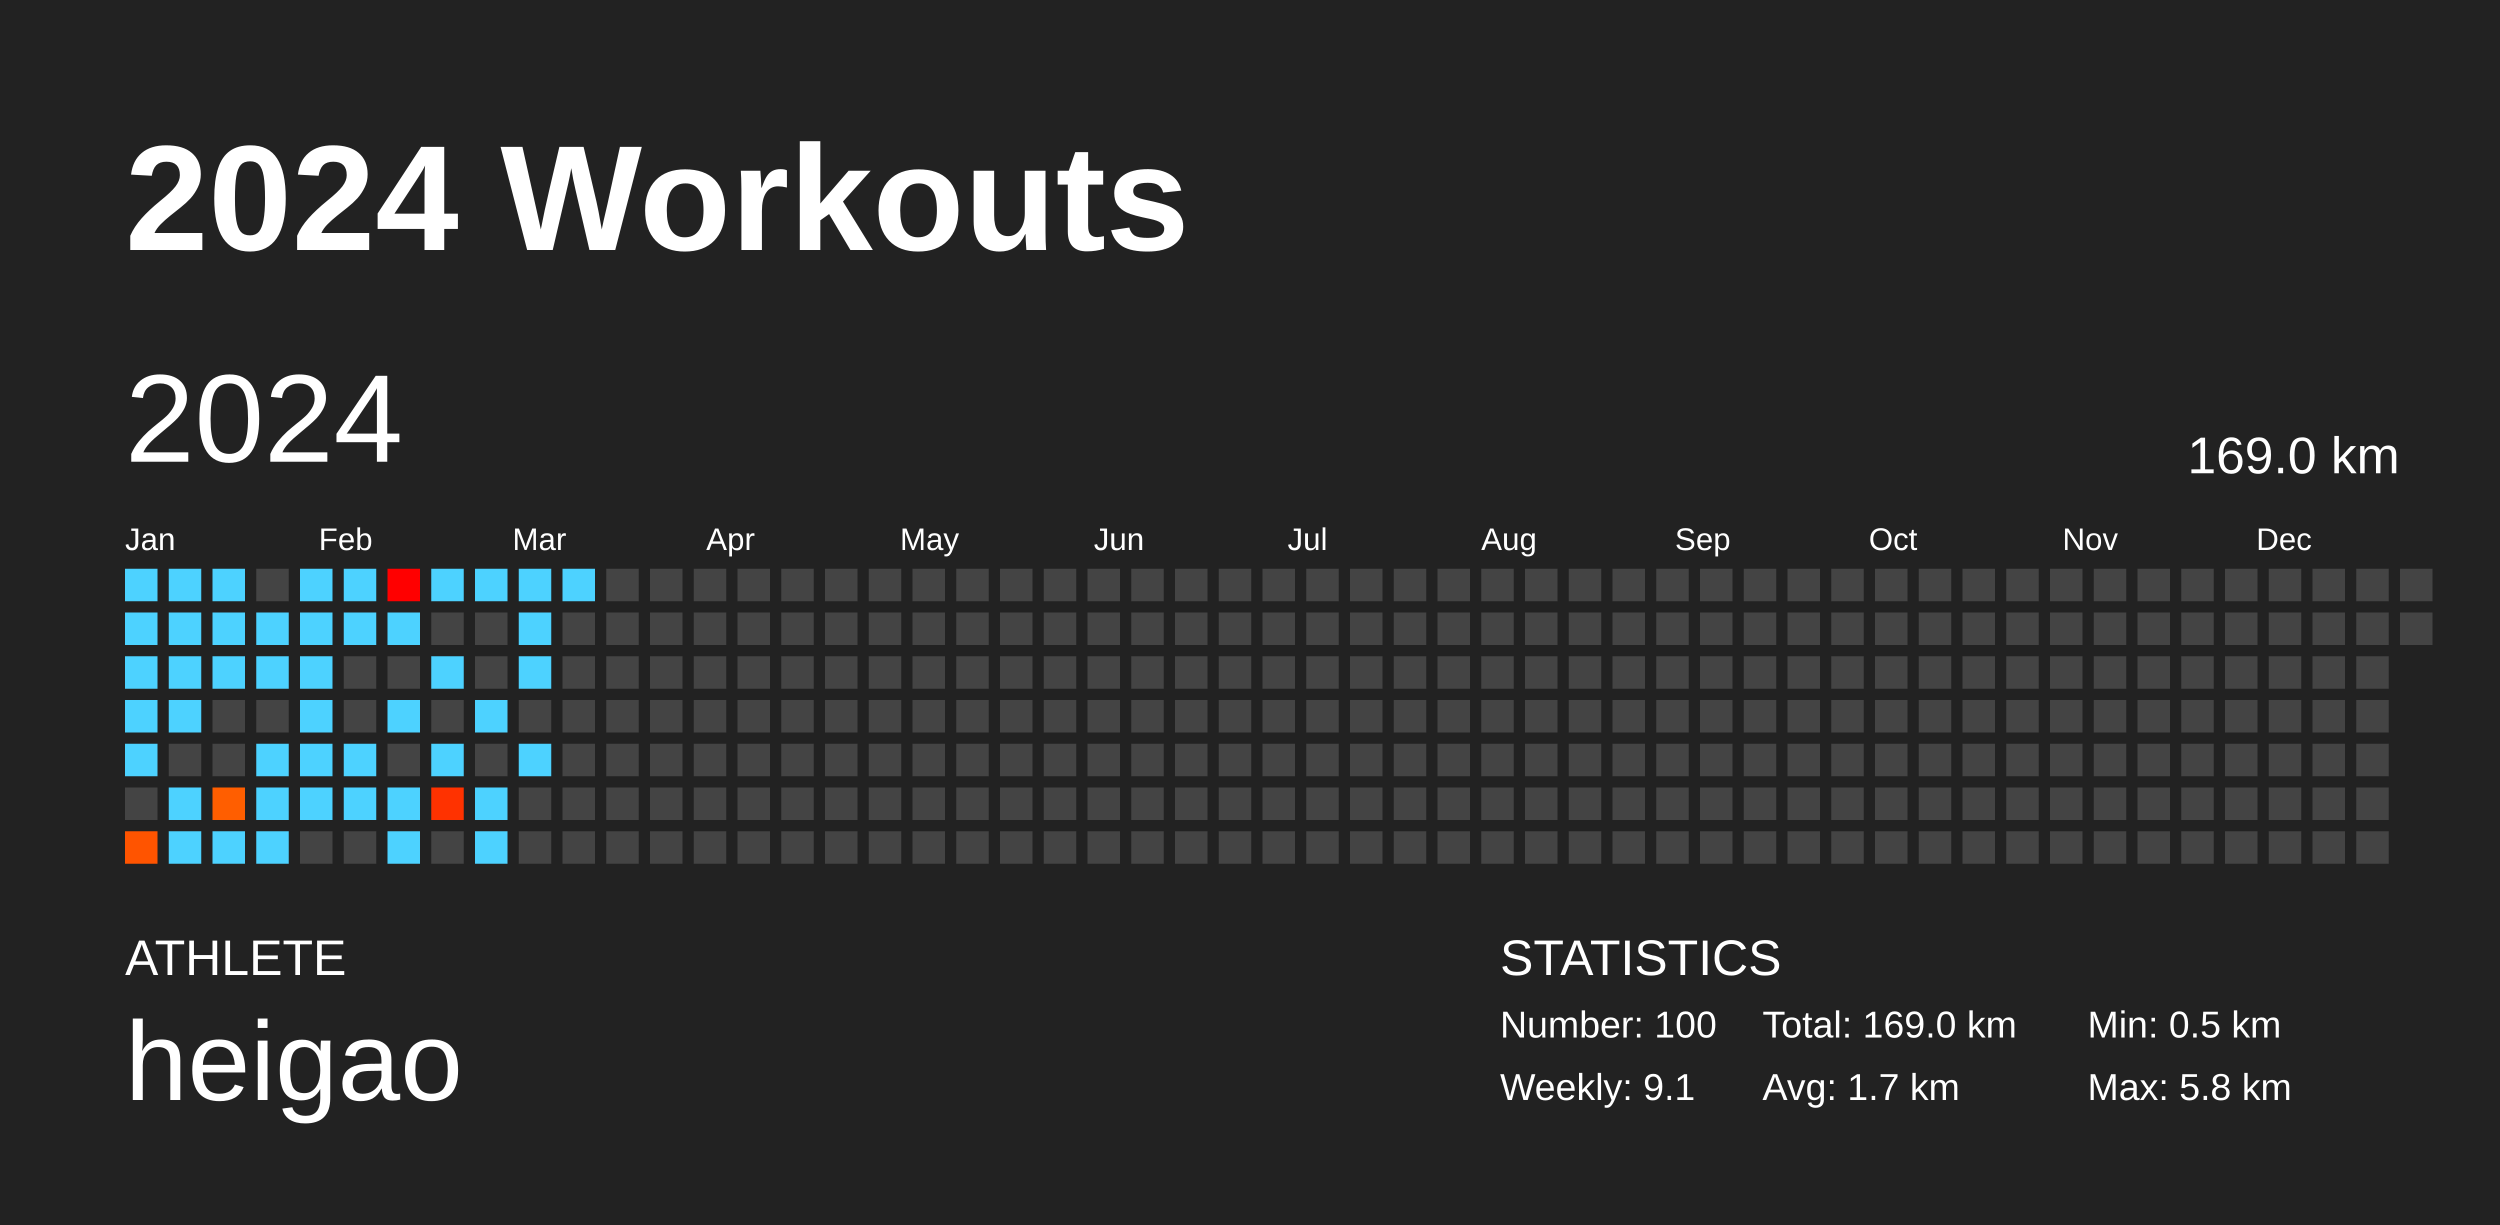
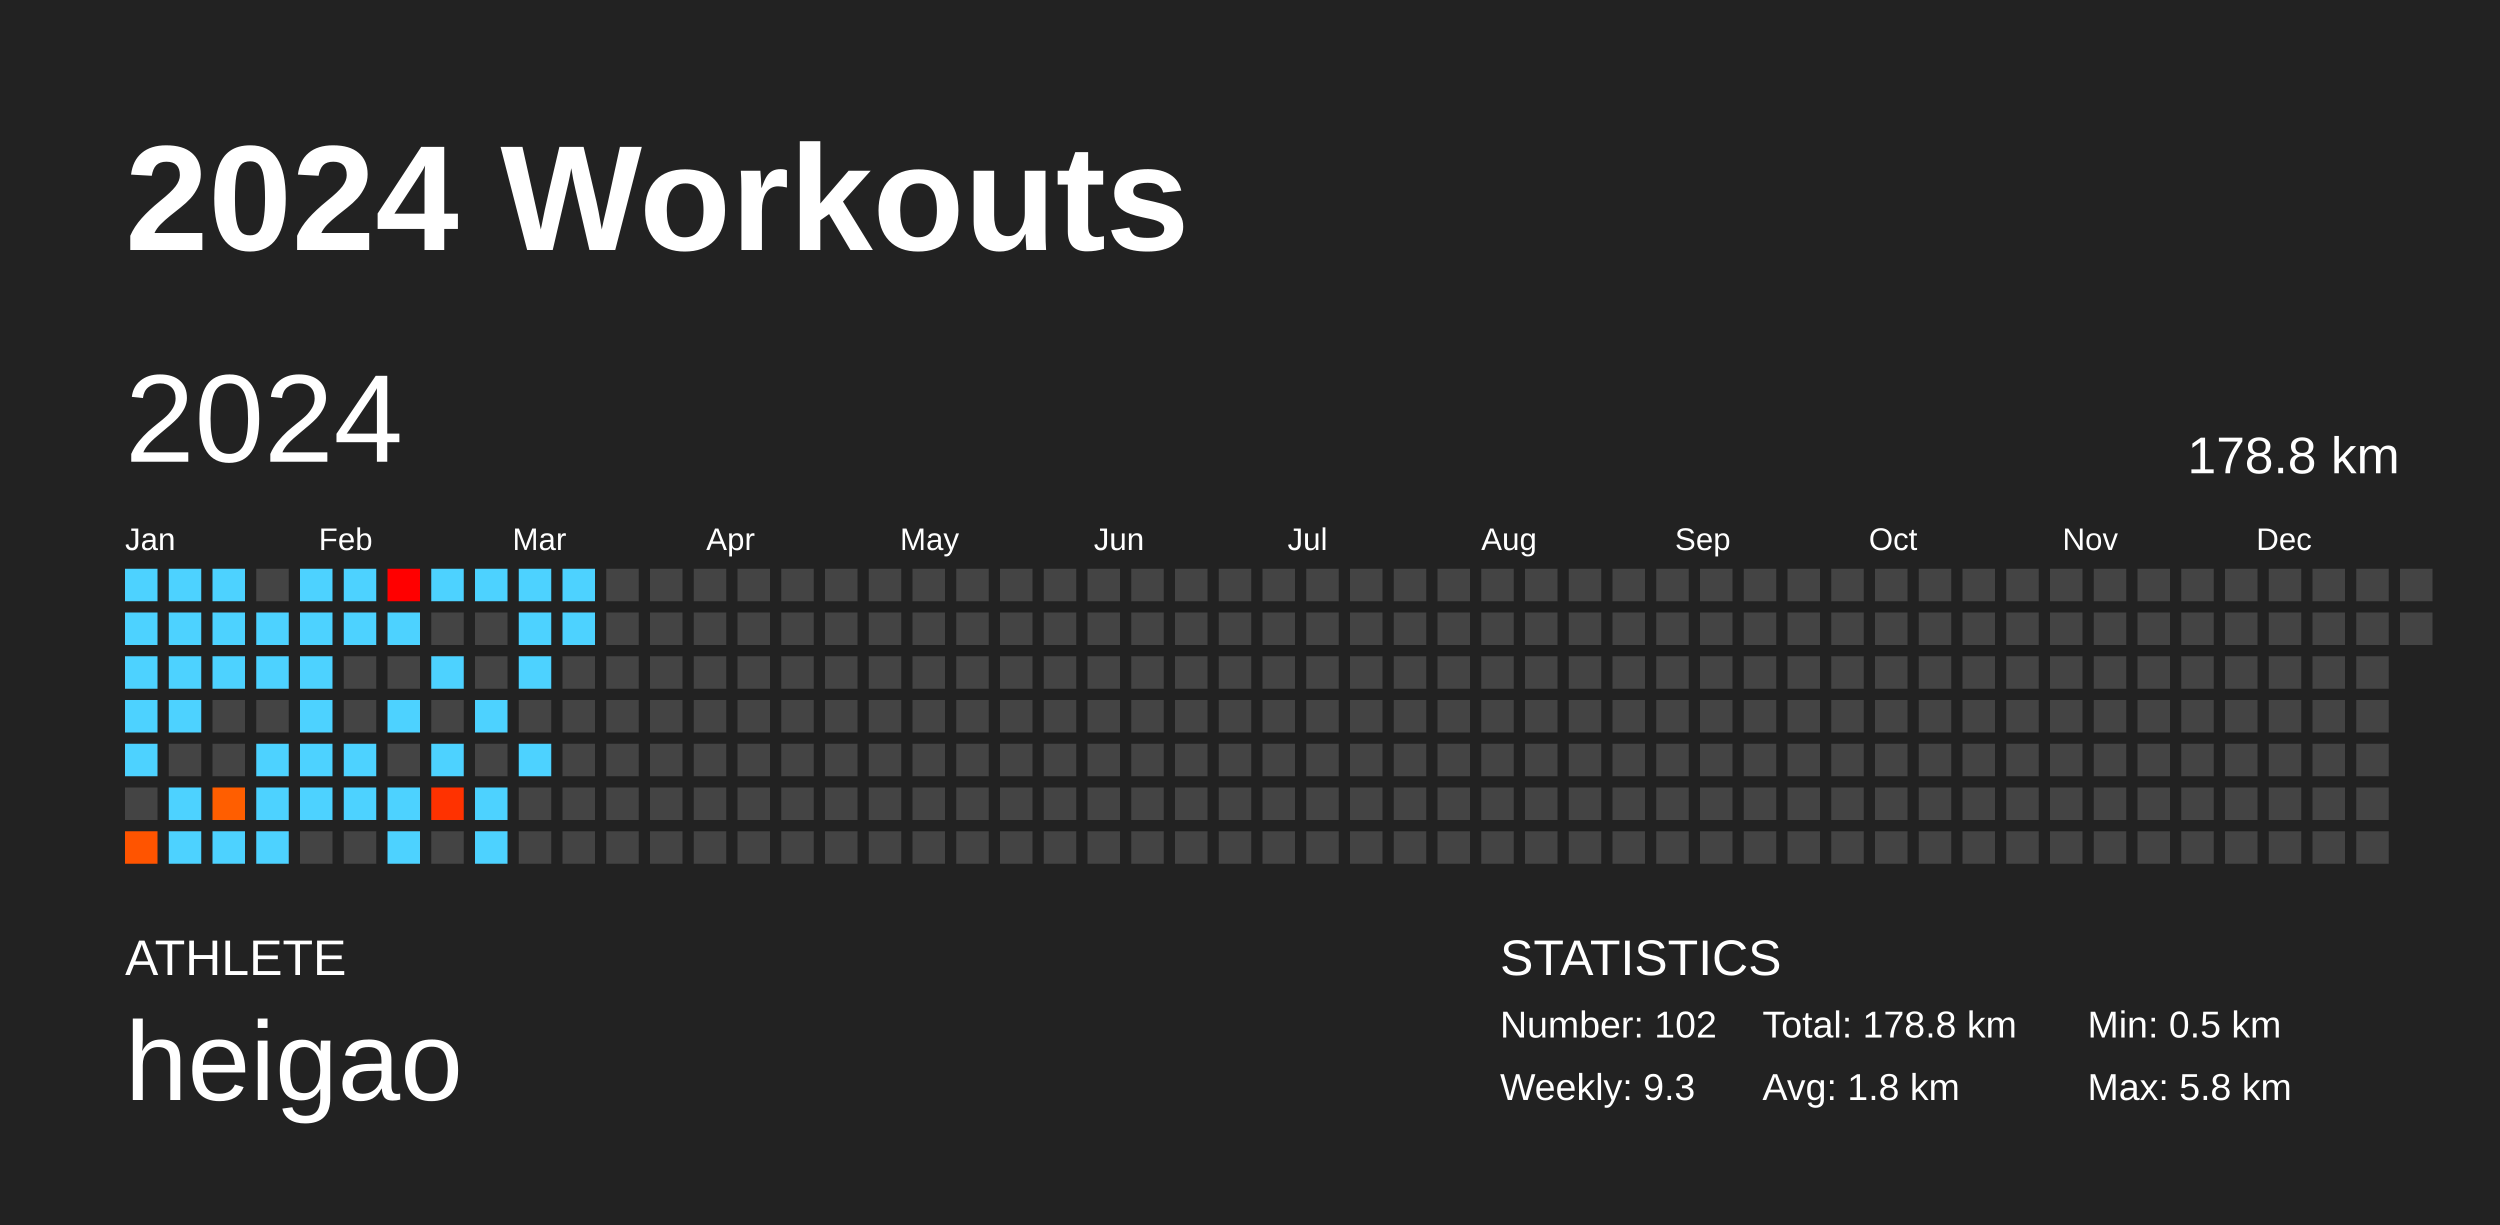
<svg xmlns="http://www.w3.org/2000/svg" baseProfile="full" height="98mm" version="1.1" viewBox="0,0,200,98" width="200mm">
  <defs />
  <rect fill="#222222" height="98" width="200" x="0" y="0" />
  <text fill="#FFFFFF" style="font-size:12px; font-family:Arial; font-weight:bold;" x="10" y="20">2024 Workouts</text>
  <text fill="#FFFFFF" style="font-size:4px; font-family:Arial" x="10" y="78">ATHLETE</text>
  <text fill="#FFFFFF" style="font-size:9px; font-family:Arial" x="10" y="88">heigao</text>
  <text fill="#FFFFFF" style="font-size:4px; font-family:Arial" x="120" y="78">STATISTICS</text>
-   <text fill="#FFFFFF" style="font-size:3px; font-family:Arial" x="120" y="83">Number: 100</text>
-   <text fill="#FFFFFF" style="font-size:3px; font-family:Arial" x="120" y="88">Weekly: 9.1</text>
-   <text fill="#FFFFFF" style="font-size:3px; font-family:Arial" x="141" y="83">Total: 169.0 km</text>
-   <text fill="#FFFFFF" style="font-size:3px; font-family:Arial" x="141" y="88">Avg: 1.7 km</text>
+   <text fill="#FFFFFF" style="font-size:3px; font-family:Arial" x="120" y="83">Number: 102</text>
+   <text fill="#FFFFFF" style="font-size:3px; font-family:Arial" x="120" y="88">Weekly: 9.3</text>
+   <text fill="#FFFFFF" style="font-size:3px; font-family:Arial" x="141" y="83">Total: 178.8 km</text>
+   <text fill="#FFFFFF" style="font-size:3px; font-family:Arial" x="141" y="88">Avg: 1.8 km</text>
  <text fill="#FFFFFF" style="font-size:3px; font-family:Arial" x="167" y="83">Min: 0.5 km</text>
  <text fill="#FFFFFF" style="font-size:3px; font-family:Arial" x="167" y="88">Max: 5.8 km</text>
  <text dominant-baseline="hanging" fill="#FFFFFF" style="font-size:10.0px; font-family:Arial;" x="10" y="30">2024</text>
-   <text dominant-baseline="hanging" fill="#FFFFFF" style="font-size:4.125px; font-family:Arial;" x="175" y="35">169.0 km</text>
+   <text dominant-baseline="hanging" fill="#FFFFFF" style="font-size:4.125px; font-family:Arial;" x="175" y="35">178.8 km</text>
  <text fill="#FFFFFF" style="font-size:2.5px; font-family:Arial" x="10.0" y="44">Jan</text>
  <text fill="#FFFFFF" style="font-size:2.5px; font-family:Arial" x="25.5" y="44">Feb</text>
  <text fill="#FFFFFF" style="font-size:2.5px; font-family:Arial" x="41.0" y="44">Mar</text>
  <text fill="#FFFFFF" style="font-size:2.5px; font-family:Arial" x="56.5" y="44">Apr</text>
  <text fill="#FFFFFF" style="font-size:2.5px; font-family:Arial" x="72.0" y="44">May</text>
  <text fill="#FFFFFF" style="font-size:2.5px; font-family:Arial" x="87.5" y="44">Jun</text>
  <text fill="#FFFFFF" style="font-size:2.5px; font-family:Arial" x="103.0" y="44">Jul</text>
  <text fill="#FFFFFF" style="font-size:2.5px; font-family:Arial" x="118.5" y="44">Aug</text>
  <text fill="#FFFFFF" style="font-size:2.5px; font-family:Arial" x="134.0" y="44">Sep</text>
  <text fill="#FFFFFF" style="font-size:2.5px; font-family:Arial" x="149.5" y="44">Oct</text>
  <text fill="#FFFFFF" style="font-size:2.5px; font-family:Arial" x="165.0" y="44">Nov</text>
  <text fill="#FFFFFF" style="font-size:2.5px; font-family:Arial" x="180.5" y="44">Dec</text>
  <rect fill="#4dd2ff" height="2.6" width="2.6" x="10.0" y="45.5" />
  <rect fill="#4dd2ff" height="2.6" width="2.6" x="10.0" y="49.0" />
  <rect fill="#4dd2ff" height="2.6" width="2.6" x="10.0" y="52.5" />
  <rect fill="#4dd2ff" height="2.6" width="2.6" x="10.0" y="56.0" />
  <rect fill="#4dd2ff" height="2.6" width="2.6" x="10.0" y="59.5" />
  <rect fill="#444444" height="2.6" width="2.6" x="10.0" y="63.0" />
  <rect fill="#ff5400" height="2.6" width="2.6" x="10.0" y="66.5" />
  <rect fill="#4dd2ff" height="2.6" width="2.6" x="13.5" y="45.5" />
  <rect fill="#4dd2ff" height="2.6" width="2.6" x="13.5" y="49.0" />
  <rect fill="#4dd2ff" height="2.6" width="2.6" x="13.5" y="52.5" />
  <rect fill="#4dd2ff" height="2.6" width="2.6" x="13.5" y="56.0" />
  <rect fill="#444444" height="2.6" width="2.6" x="13.5" y="59.5" />
  <rect fill="#4dd2ff" height="2.6" width="2.6" x="13.5" y="63.0" />
  <rect fill="#4dd2ff" height="2.6" width="2.6" x="13.5" y="66.5" />
  <rect fill="#4dd2ff" height="2.6" width="2.6" x="17.0" y="45.5" />
  <rect fill="#4dd2ff" height="2.6" width="2.6" x="17.0" y="49.0" />
  <rect fill="#4dd2ff" height="2.6" width="2.6" x="17.0" y="52.5" />
  <rect fill="#444444" height="2.6" width="2.6" x="17.0" y="56.0" />
  <rect fill="#444444" height="2.6" width="2.6" x="17.0" y="59.5" />
  <rect fill="#ff5e00" height="2.6" width="2.6" x="17.0" y="63.0" />
  <rect fill="#4dd2ff" height="2.6" width="2.6" x="17.0" y="66.5" />
  <rect fill="#444444" height="2.6" width="2.6" x="20.5" y="45.5" />
  <rect fill="#4dd2ff" height="2.6" width="2.6" x="20.5" y="49.0" />
  <rect fill="#4dd2ff" height="2.6" width="2.6" x="20.5" y="52.5" />
  <rect fill="#444444" height="2.6" width="2.6" x="20.5" y="56.0" />
  <rect fill="#4dd2ff" height="2.6" width="2.6" x="20.5" y="59.5" />
  <rect fill="#4dd2ff" height="2.6" width="2.6" x="20.5" y="63.0" />
  <rect fill="#4dd2ff" height="2.6" width="2.6" x="20.5" y="66.5" />
  <rect fill="#4dd2ff" height="2.6" width="2.6" x="24.0" y="45.5" />
  <rect fill="#4dd2ff" height="2.6" width="2.6" x="24.0" y="49.0" />
  <rect fill="#4dd2ff" height="2.6" width="2.6" x="24.0" y="52.5" />
  <rect fill="#4dd2ff" height="2.6" width="2.6" x="24.0" y="56.0" />
  <rect fill="#4dd2ff" height="2.6" width="2.6" x="24.0" y="59.5" />
  <rect fill="#4dd2ff" height="2.6" width="2.6" x="24.0" y="63.0" />
  <rect fill="#444444" height="2.6" width="2.6" x="24.0" y="66.5" />
  <rect fill="#4dd2ff" height="2.6" width="2.6" x="27.5" y="45.5" />
  <rect fill="#4dd2ff" height="2.6" width="2.6" x="27.5" y="49.0" />
  <rect fill="#444444" height="2.6" width="2.6" x="27.5" y="52.5" />
  <rect fill="#444444" height="2.6" width="2.6" x="27.5" y="56.0" />
  <rect fill="#4dd2ff" height="2.6" width="2.6" x="27.5" y="59.5" />
  <rect fill="#4dd2ff" height="2.6" width="2.6" x="27.5" y="63.0" />
  <rect fill="#444444" height="2.6" width="2.6" x="27.5" y="66.5" />
  <rect fill="#ff0000" height="2.6" width="2.6" x="31.0" y="45.5" />
  <rect fill="#4dd2ff" height="2.6" width="2.6" x="31.0" y="49.0" />
  <rect fill="#444444" height="2.6" width="2.6" x="31.0" y="52.5" />
  <rect fill="#4dd2ff" height="2.6" width="2.6" x="31.0" y="56.0" />
  <rect fill="#444444" height="2.6" width="2.6" x="31.0" y="59.5" />
  <rect fill="#4dd2ff" height="2.6" width="2.6" x="31.0" y="63.0" />
  <rect fill="#4dd2ff" height="2.6" width="2.6" x="31.0" y="66.5" />
  <rect fill="#4dd2ff" height="2.6" width="2.6" x="34.5" y="45.5" />
  <rect fill="#444444" height="2.6" width="2.6" x="34.5" y="49.0" />
  <rect fill="#4dd2ff" height="2.6" width="2.6" x="34.5" y="52.5" />
  <rect fill="#444444" height="2.6" width="2.6" x="34.5" y="56.0" />
  <rect fill="#4dd2ff" height="2.6" width="2.6" x="34.5" y="59.5" />
  <rect fill="#ff3200" height="2.6" width="2.6" x="34.5" y="63.0" />
  <rect fill="#444444" height="2.6" width="2.6" x="34.5" y="66.5" />
  <rect fill="#4dd2ff" height="2.6" width="2.6" x="38.0" y="45.5" />
  <rect fill="#444444" height="2.6" width="2.6" x="38.0" y="49.0" />
  <rect fill="#444444" height="2.6" width="2.6" x="38.0" y="52.5" />
  <rect fill="#4dd2ff" height="2.6" width="2.6" x="38.0" y="56.0" />
  <rect fill="#444444" height="2.6" width="2.6" x="38.0" y="59.5" />
  <rect fill="#4dd2ff" height="2.6" width="2.6" x="38.0" y="63.0" />
  <rect fill="#4dd2ff" height="2.6" width="2.6" x="38.0" y="66.5" />
  <rect fill="#4dd2ff" height="2.6" width="2.6" x="41.5" y="45.5" />
  <rect fill="#4dd2ff" height="2.6" width="2.6" x="41.5" y="49.0" />
  <rect fill="#4dd2ff" height="2.6" width="2.6" x="41.5" y="52.5" />
  <rect fill="#444444" height="2.6" width="2.6" x="41.5" y="56.0" />
  <rect fill="#4dd2ff" height="2.6" width="2.6" x="41.5" y="59.5" />
  <rect fill="#444444" height="2.6" width="2.6" x="41.5" y="63.0" />
  <rect fill="#444444" height="2.6" width="2.6" x="41.5" y="66.5" />
  <rect fill="#4dd2ff" height="2.6" width="2.6" x="45.0" y="45.5" />
-   <rect fill="#444444" height="2.6" width="2.6" x="45.0" y="49.0" />
+   <rect fill="#4dd2ff" height="2.6" width="2.6" x="45.0" y="49.0" />
  <rect fill="#444444" height="2.6" width="2.6" x="45.0" y="52.5" />
  <rect fill="#444444" height="2.6" width="2.6" x="45.0" y="56.0" />
  <rect fill="#444444" height="2.6" width="2.6" x="45.0" y="59.5" />
  <rect fill="#444444" height="2.6" width="2.6" x="45.0" y="63.0" />
  <rect fill="#444444" height="2.6" width="2.6" x="45.0" y="66.5" />
  <rect fill="#444444" height="2.6" width="2.6" x="48.5" y="45.5" />
  <rect fill="#444444" height="2.6" width="2.6" x="48.5" y="49.0" />
  <rect fill="#444444" height="2.6" width="2.6" x="48.5" y="52.5" />
  <rect fill="#444444" height="2.6" width="2.6" x="48.5" y="56.0" />
  <rect fill="#444444" height="2.6" width="2.6" x="48.5" y="59.5" />
  <rect fill="#444444" height="2.6" width="2.6" x="48.5" y="63.0" />
  <rect fill="#444444" height="2.6" width="2.6" x="48.5" y="66.5" />
  <rect fill="#444444" height="2.6" width="2.6" x="52.0" y="45.5" />
  <rect fill="#444444" height="2.6" width="2.6" x="52.0" y="49.0" />
  <rect fill="#444444" height="2.6" width="2.6" x="52.0" y="52.5" />
  <rect fill="#444444" height="2.6" width="2.6" x="52.0" y="56.0" />
  <rect fill="#444444" height="2.6" width="2.6" x="52.0" y="59.5" />
  <rect fill="#444444" height="2.6" width="2.6" x="52.0" y="63.0" />
  <rect fill="#444444" height="2.6" width="2.6" x="52.0" y="66.5" />
  <rect fill="#444444" height="2.6" width="2.6" x="55.5" y="45.5" />
  <rect fill="#444444" height="2.6" width="2.6" x="55.5" y="49.0" />
  <rect fill="#444444" height="2.6" width="2.6" x="55.5" y="52.5" />
  <rect fill="#444444" height="2.6" width="2.6" x="55.5" y="56.0" />
  <rect fill="#444444" height="2.6" width="2.6" x="55.5" y="59.5" />
  <rect fill="#444444" height="2.6" width="2.6" x="55.5" y="63.0" />
  <rect fill="#444444" height="2.6" width="2.6" x="55.5" y="66.5" />
  <rect fill="#444444" height="2.6" width="2.6" x="59.0" y="45.5" />
  <rect fill="#444444" height="2.6" width="2.6" x="59.0" y="49.0" />
  <rect fill="#444444" height="2.6" width="2.6" x="59.0" y="52.5" />
  <rect fill="#444444" height="2.6" width="2.6" x="59.0" y="56.0" />
  <rect fill="#444444" height="2.6" width="2.6" x="59.0" y="59.5" />
  <rect fill="#444444" height="2.6" width="2.6" x="59.0" y="63.0" />
  <rect fill="#444444" height="2.6" width="2.6" x="59.0" y="66.5" />
  <rect fill="#444444" height="2.6" width="2.6" x="62.5" y="45.5" />
  <rect fill="#444444" height="2.6" width="2.6" x="62.5" y="49.0" />
  <rect fill="#444444" height="2.6" width="2.6" x="62.5" y="52.5" />
  <rect fill="#444444" height="2.6" width="2.6" x="62.5" y="56.0" />
  <rect fill="#444444" height="2.6" width="2.6" x="62.5" y="59.5" />
  <rect fill="#444444" height="2.6" width="2.6" x="62.5" y="63.0" />
  <rect fill="#444444" height="2.6" width="2.6" x="62.5" y="66.5" />
  <rect fill="#444444" height="2.6" width="2.6" x="66.0" y="45.5" />
  <rect fill="#444444" height="2.6" width="2.6" x="66.0" y="49.0" />
  <rect fill="#444444" height="2.6" width="2.6" x="66.0" y="52.5" />
  <rect fill="#444444" height="2.6" width="2.6" x="66.0" y="56.0" />
  <rect fill="#444444" height="2.6" width="2.6" x="66.0" y="59.5" />
  <rect fill="#444444" height="2.6" width="2.6" x="66.0" y="63.0" />
  <rect fill="#444444" height="2.6" width="2.6" x="66.0" y="66.5" />
  <rect fill="#444444" height="2.6" width="2.6" x="69.5" y="45.5" />
  <rect fill="#444444" height="2.6" width="2.6" x="69.5" y="49.0" />
  <rect fill="#444444" height="2.6" width="2.6" x="69.5" y="52.5" />
  <rect fill="#444444" height="2.6" width="2.6" x="69.5" y="56.0" />
  <rect fill="#444444" height="2.6" width="2.6" x="69.5" y="59.5" />
  <rect fill="#444444" height="2.6" width="2.6" x="69.5" y="63.0" />
  <rect fill="#444444" height="2.6" width="2.6" x="69.5" y="66.5" />
  <rect fill="#444444" height="2.6" width="2.6" x="73.0" y="45.5" />
  <rect fill="#444444" height="2.6" width="2.6" x="73.0" y="49.0" />
  <rect fill="#444444" height="2.6" width="2.6" x="73.0" y="52.5" />
  <rect fill="#444444" height="2.6" width="2.6" x="73.0" y="56.0" />
  <rect fill="#444444" height="2.6" width="2.6" x="73.0" y="59.5" />
  <rect fill="#444444" height="2.6" width="2.6" x="73.0" y="63.0" />
  <rect fill="#444444" height="2.6" width="2.6" x="73.0" y="66.5" />
  <rect fill="#444444" height="2.6" width="2.6" x="76.5" y="45.5" />
  <rect fill="#444444" height="2.6" width="2.6" x="76.5" y="49.0" />
  <rect fill="#444444" height="2.6" width="2.6" x="76.5" y="52.5" />
  <rect fill="#444444" height="2.6" width="2.6" x="76.5" y="56.0" />
  <rect fill="#444444" height="2.6" width="2.6" x="76.5" y="59.5" />
  <rect fill="#444444" height="2.6" width="2.6" x="76.5" y="63.0" />
  <rect fill="#444444" height="2.6" width="2.6" x="76.5" y="66.5" />
  <rect fill="#444444" height="2.6" width="2.6" x="80.0" y="45.5" />
  <rect fill="#444444" height="2.6" width="2.6" x="80.0" y="49.0" />
  <rect fill="#444444" height="2.6" width="2.6" x="80.0" y="52.5" />
  <rect fill="#444444" height="2.6" width="2.6" x="80.0" y="56.0" />
  <rect fill="#444444" height="2.6" width="2.6" x="80.0" y="59.5" />
  <rect fill="#444444" height="2.6" width="2.6" x="80.0" y="63.0" />
  <rect fill="#444444" height="2.6" width="2.6" x="80.0" y="66.5" />
  <rect fill="#444444" height="2.6" width="2.6" x="83.5" y="45.5" />
  <rect fill="#444444" height="2.6" width="2.6" x="83.5" y="49.0" />
  <rect fill="#444444" height="2.6" width="2.6" x="83.5" y="52.5" />
  <rect fill="#444444" height="2.6" width="2.6" x="83.5" y="56.0" />
  <rect fill="#444444" height="2.6" width="2.6" x="83.5" y="59.5" />
  <rect fill="#444444" height="2.6" width="2.6" x="83.5" y="63.0" />
  <rect fill="#444444" height="2.6" width="2.6" x="83.5" y="66.5" />
  <rect fill="#444444" height="2.6" width="2.6" x="87.0" y="45.5" />
  <rect fill="#444444" height="2.6" width="2.6" x="87.0" y="49.0" />
  <rect fill="#444444" height="2.6" width="2.6" x="87.0" y="52.5" />
  <rect fill="#444444" height="2.6" width="2.6" x="87.0" y="56.0" />
  <rect fill="#444444" height="2.6" width="2.6" x="87.0" y="59.5" />
  <rect fill="#444444" height="2.6" width="2.6" x="87.0" y="63.0" />
  <rect fill="#444444" height="2.6" width="2.6" x="87.0" y="66.5" />
  <rect fill="#444444" height="2.6" width="2.6" x="90.5" y="45.5" />
  <rect fill="#444444" height="2.6" width="2.6" x="90.5" y="49.0" />
  <rect fill="#444444" height="2.6" width="2.6" x="90.5" y="52.5" />
  <rect fill="#444444" height="2.6" width="2.6" x="90.5" y="56.0" />
  <rect fill="#444444" height="2.6" width="2.6" x="90.5" y="59.5" />
  <rect fill="#444444" height="2.6" width="2.6" x="90.5" y="63.0" />
  <rect fill="#444444" height="2.6" width="2.6" x="90.5" y="66.5" />
  <rect fill="#444444" height="2.6" width="2.6" x="94.0" y="45.5" />
  <rect fill="#444444" height="2.6" width="2.6" x="94.0" y="49.0" />
  <rect fill="#444444" height="2.6" width="2.6" x="94.0" y="52.5" />
  <rect fill="#444444" height="2.6" width="2.6" x="94.0" y="56.0" />
  <rect fill="#444444" height="2.6" width="2.6" x="94.0" y="59.5" />
  <rect fill="#444444" height="2.6" width="2.6" x="94.0" y="63.0" />
  <rect fill="#444444" height="2.6" width="2.6" x="94.0" y="66.5" />
  <rect fill="#444444" height="2.6" width="2.6" x="97.5" y="45.5" />
  <rect fill="#444444" height="2.6" width="2.6" x="97.5" y="49.0" />
  <rect fill="#444444" height="2.6" width="2.6" x="97.5" y="52.5" />
  <rect fill="#444444" height="2.6" width="2.6" x="97.5" y="56.0" />
  <rect fill="#444444" height="2.6" width="2.6" x="97.5" y="59.5" />
  <rect fill="#444444" height="2.6" width="2.6" x="97.5" y="63.0" />
  <rect fill="#444444" height="2.6" width="2.6" x="97.5" y="66.5" />
  <rect fill="#444444" height="2.6" width="2.6" x="101.0" y="45.5" />
  <rect fill="#444444" height="2.6" width="2.6" x="101.0" y="49.0" />
  <rect fill="#444444" height="2.6" width="2.6" x="101.0" y="52.5" />
  <rect fill="#444444" height="2.6" width="2.6" x="101.0" y="56.0" />
  <rect fill="#444444" height="2.6" width="2.6" x="101.0" y="59.5" />
  <rect fill="#444444" height="2.6" width="2.6" x="101.0" y="63.0" />
  <rect fill="#444444" height="2.6" width="2.6" x="101.0" y="66.5" />
  <rect fill="#444444" height="2.6" width="2.6" x="104.5" y="45.5" />
  <rect fill="#444444" height="2.6" width="2.6" x="104.5" y="49.0" />
  <rect fill="#444444" height="2.6" width="2.6" x="104.5" y="52.5" />
  <rect fill="#444444" height="2.6" width="2.6" x="104.5" y="56.0" />
  <rect fill="#444444" height="2.6" width="2.6" x="104.5" y="59.5" />
  <rect fill="#444444" height="2.6" width="2.6" x="104.5" y="63.0" />
  <rect fill="#444444" height="2.6" width="2.6" x="104.5" y="66.5" />
  <rect fill="#444444" height="2.6" width="2.6" x="108.0" y="45.5" />
  <rect fill="#444444" height="2.6" width="2.6" x="108.0" y="49.0" />
  <rect fill="#444444" height="2.6" width="2.6" x="108.0" y="52.5" />
  <rect fill="#444444" height="2.6" width="2.6" x="108.0" y="56.0" />
  <rect fill="#444444" height="2.6" width="2.6" x="108.0" y="59.5" />
  <rect fill="#444444" height="2.6" width="2.6" x="108.0" y="63.0" />
  <rect fill="#444444" height="2.6" width="2.6" x="108.0" y="66.5" />
  <rect fill="#444444" height="2.6" width="2.6" x="111.5" y="45.5" />
  <rect fill="#444444" height="2.6" width="2.6" x="111.5" y="49.0" />
  <rect fill="#444444" height="2.6" width="2.6" x="111.5" y="52.5" />
  <rect fill="#444444" height="2.6" width="2.6" x="111.5" y="56.0" />
  <rect fill="#444444" height="2.6" width="2.6" x="111.5" y="59.5" />
  <rect fill="#444444" height="2.6" width="2.6" x="111.5" y="63.0" />
  <rect fill="#444444" height="2.6" width="2.6" x="111.5" y="66.5" />
  <rect fill="#444444" height="2.6" width="2.6" x="115.0" y="45.5" />
  <rect fill="#444444" height="2.6" width="2.6" x="115.0" y="49.0" />
  <rect fill="#444444" height="2.6" width="2.6" x="115.0" y="52.5" />
  <rect fill="#444444" height="2.6" width="2.6" x="115.0" y="56.0" />
  <rect fill="#444444" height="2.6" width="2.6" x="115.0" y="59.5" />
  <rect fill="#444444" height="2.6" width="2.6" x="115.0" y="63.0" />
  <rect fill="#444444" height="2.6" width="2.6" x="115.0" y="66.5" />
  <rect fill="#444444" height="2.6" width="2.6" x="118.5" y="45.5" />
  <rect fill="#444444" height="2.6" width="2.6" x="118.5" y="49.0" />
  <rect fill="#444444" height="2.6" width="2.6" x="118.5" y="52.5" />
  <rect fill="#444444" height="2.6" width="2.6" x="118.5" y="56.0" />
  <rect fill="#444444" height="2.6" width="2.6" x="118.5" y="59.5" />
  <rect fill="#444444" height="2.6" width="2.6" x="118.5" y="63.0" />
  <rect fill="#444444" height="2.6" width="2.6" x="118.5" y="66.5" />
  <rect fill="#444444" height="2.6" width="2.6" x="122.0" y="45.5" />
  <rect fill="#444444" height="2.6" width="2.6" x="122.0" y="49.0" />
  <rect fill="#444444" height="2.6" width="2.6" x="122.0" y="52.5" />
  <rect fill="#444444" height="2.6" width="2.6" x="122.0" y="56.0" />
  <rect fill="#444444" height="2.6" width="2.6" x="122.0" y="59.5" />
  <rect fill="#444444" height="2.6" width="2.6" x="122.0" y="63.0" />
  <rect fill="#444444" height="2.6" width="2.6" x="122.0" y="66.5" />
  <rect fill="#444444" height="2.6" width="2.6" x="125.5" y="45.5" />
  <rect fill="#444444" height="2.6" width="2.6" x="125.5" y="49.0" />
  <rect fill="#444444" height="2.6" width="2.6" x="125.5" y="52.5" />
  <rect fill="#444444" height="2.6" width="2.6" x="125.5" y="56.0" />
  <rect fill="#444444" height="2.6" width="2.6" x="125.5" y="59.5" />
  <rect fill="#444444" height="2.6" width="2.6" x="125.5" y="63.0" />
  <rect fill="#444444" height="2.6" width="2.6" x="125.5" y="66.5" />
  <rect fill="#444444" height="2.6" width="2.6" x="129.0" y="45.5" />
  <rect fill="#444444" height="2.6" width="2.6" x="129.0" y="49.0" />
  <rect fill="#444444" height="2.6" width="2.6" x="129.0" y="52.5" />
  <rect fill="#444444" height="2.6" width="2.6" x="129.0" y="56.0" />
  <rect fill="#444444" height="2.6" width="2.6" x="129.0" y="59.5" />
  <rect fill="#444444" height="2.6" width="2.6" x="129.0" y="63.0" />
  <rect fill="#444444" height="2.6" width="2.6" x="129.0" y="66.5" />
  <rect fill="#444444" height="2.6" width="2.6" x="132.5" y="45.5" />
  <rect fill="#444444" height="2.6" width="2.6" x="132.5" y="49.0" />
  <rect fill="#444444" height="2.6" width="2.6" x="132.5" y="52.5" />
  <rect fill="#444444" height="2.6" width="2.6" x="132.5" y="56.0" />
  <rect fill="#444444" height="2.6" width="2.6" x="132.5" y="59.5" />
  <rect fill="#444444" height="2.6" width="2.6" x="132.5" y="63.0" />
  <rect fill="#444444" height="2.6" width="2.6" x="132.5" y="66.5" />
  <rect fill="#444444" height="2.6" width="2.6" x="136.0" y="45.5" />
  <rect fill="#444444" height="2.6" width="2.6" x="136.0" y="49.0" />
  <rect fill="#444444" height="2.6" width="2.6" x="136.0" y="52.5" />
  <rect fill="#444444" height="2.6" width="2.6" x="136.0" y="56.0" />
  <rect fill="#444444" height="2.6" width="2.6" x="136.0" y="59.5" />
  <rect fill="#444444" height="2.6" width="2.6" x="136.0" y="63.0" />
  <rect fill="#444444" height="2.6" width="2.6" x="136.0" y="66.5" />
  <rect fill="#444444" height="2.6" width="2.6" x="139.5" y="45.5" />
  <rect fill="#444444" height="2.6" width="2.6" x="139.5" y="49.0" />
  <rect fill="#444444" height="2.6" width="2.6" x="139.5" y="52.5" />
  <rect fill="#444444" height="2.6" width="2.6" x="139.5" y="56.0" />
  <rect fill="#444444" height="2.6" width="2.6" x="139.5" y="59.5" />
  <rect fill="#444444" height="2.6" width="2.6" x="139.5" y="63.0" />
  <rect fill="#444444" height="2.6" width="2.6" x="139.5" y="66.5" />
  <rect fill="#444444" height="2.6" width="2.6" x="143.0" y="45.5" />
  <rect fill="#444444" height="2.6" width="2.6" x="143.0" y="49.0" />
  <rect fill="#444444" height="2.6" width="2.6" x="143.0" y="52.5" />
  <rect fill="#444444" height="2.6" width="2.6" x="143.0" y="56.0" />
  <rect fill="#444444" height="2.6" width="2.6" x="143.0" y="59.5" />
  <rect fill="#444444" height="2.6" width="2.6" x="143.0" y="63.0" />
  <rect fill="#444444" height="2.6" width="2.6" x="143.0" y="66.5" />
  <rect fill="#444444" height="2.6" width="2.6" x="146.5" y="45.5" />
  <rect fill="#444444" height="2.6" width="2.6" x="146.5" y="49.0" />
  <rect fill="#444444" height="2.6" width="2.6" x="146.5" y="52.5" />
  <rect fill="#444444" height="2.6" width="2.6" x="146.5" y="56.0" />
  <rect fill="#444444" height="2.6" width="2.6" x="146.5" y="59.5" />
  <rect fill="#444444" height="2.6" width="2.6" x="146.5" y="63.0" />
  <rect fill="#444444" height="2.6" width="2.6" x="146.5" y="66.5" />
  <rect fill="#444444" height="2.6" width="2.6" x="150.0" y="45.5" />
  <rect fill="#444444" height="2.6" width="2.6" x="150.0" y="49.0" />
  <rect fill="#444444" height="2.6" width="2.6" x="150.0" y="52.5" />
  <rect fill="#444444" height="2.6" width="2.6" x="150.0" y="56.0" />
  <rect fill="#444444" height="2.6" width="2.6" x="150.0" y="59.5" />
  <rect fill="#444444" height="2.6" width="2.6" x="150.0" y="63.0" />
  <rect fill="#444444" height="2.6" width="2.6" x="150.0" y="66.5" />
  <rect fill="#444444" height="2.6" width="2.6" x="153.5" y="45.5" />
  <rect fill="#444444" height="2.6" width="2.6" x="153.5" y="49.0" />
  <rect fill="#444444" height="2.6" width="2.6" x="153.5" y="52.5" />
  <rect fill="#444444" height="2.6" width="2.6" x="153.5" y="56.0" />
  <rect fill="#444444" height="2.6" width="2.6" x="153.5" y="59.5" />
  <rect fill="#444444" height="2.6" width="2.6" x="153.5" y="63.0" />
  <rect fill="#444444" height="2.6" width="2.6" x="153.5" y="66.5" />
  <rect fill="#444444" height="2.6" width="2.6" x="157.0" y="45.5" />
  <rect fill="#444444" height="2.6" width="2.6" x="157.0" y="49.0" />
  <rect fill="#444444" height="2.6" width="2.6" x="157.0" y="52.5" />
  <rect fill="#444444" height="2.6" width="2.6" x="157.0" y="56.0" />
  <rect fill="#444444" height="2.6" width="2.6" x="157.0" y="59.5" />
  <rect fill="#444444" height="2.6" width="2.6" x="157.0" y="63.0" />
  <rect fill="#444444" height="2.6" width="2.6" x="157.0" y="66.5" />
  <rect fill="#444444" height="2.6" width="2.6" x="160.5" y="45.5" />
  <rect fill="#444444" height="2.6" width="2.6" x="160.5" y="49.0" />
  <rect fill="#444444" height="2.6" width="2.6" x="160.5" y="52.5" />
  <rect fill="#444444" height="2.6" width="2.6" x="160.5" y="56.0" />
  <rect fill="#444444" height="2.6" width="2.6" x="160.5" y="59.5" />
  <rect fill="#444444" height="2.6" width="2.6" x="160.5" y="63.0" />
  <rect fill="#444444" height="2.6" width="2.6" x="160.5" y="66.5" />
  <rect fill="#444444" height="2.6" width="2.6" x="164.0" y="45.5" />
  <rect fill="#444444" height="2.6" width="2.6" x="164.0" y="49.0" />
  <rect fill="#444444" height="2.6" width="2.6" x="164.0" y="52.5" />
  <rect fill="#444444" height="2.6" width="2.6" x="164.0" y="56.0" />
  <rect fill="#444444" height="2.6" width="2.6" x="164.0" y="59.5" />
  <rect fill="#444444" height="2.6" width="2.6" x="164.0" y="63.0" />
  <rect fill="#444444" height="2.6" width="2.6" x="164.0" y="66.5" />
  <rect fill="#444444" height="2.6" width="2.6" x="167.5" y="45.5" />
  <rect fill="#444444" height="2.6" width="2.6" x="167.5" y="49.0" />
  <rect fill="#444444" height="2.6" width="2.6" x="167.5" y="52.5" />
  <rect fill="#444444" height="2.6" width="2.6" x="167.5" y="56.0" />
  <rect fill="#444444" height="2.6" width="2.6" x="167.5" y="59.5" />
  <rect fill="#444444" height="2.6" width="2.6" x="167.5" y="63.0" />
  <rect fill="#444444" height="2.6" width="2.6" x="167.5" y="66.5" />
  <rect fill="#444444" height="2.6" width="2.6" x="171.0" y="45.5" />
  <rect fill="#444444" height="2.6" width="2.6" x="171.0" y="49.0" />
  <rect fill="#444444" height="2.6" width="2.6" x="171.0" y="52.5" />
  <rect fill="#444444" height="2.6" width="2.6" x="171.0" y="56.0" />
  <rect fill="#444444" height="2.6" width="2.6" x="171.0" y="59.5" />
  <rect fill="#444444" height="2.6" width="2.6" x="171.0" y="63.0" />
  <rect fill="#444444" height="2.6" width="2.6" x="171.0" y="66.5" />
  <rect fill="#444444" height="2.6" width="2.6" x="174.5" y="45.5" />
  <rect fill="#444444" height="2.6" width="2.6" x="174.5" y="49.0" />
  <rect fill="#444444" height="2.6" width="2.6" x="174.5" y="52.5" />
  <rect fill="#444444" height="2.6" width="2.6" x="174.5" y="56.0" />
  <rect fill="#444444" height="2.6" width="2.6" x="174.5" y="59.5" />
  <rect fill="#444444" height="2.6" width="2.6" x="174.5" y="63.0" />
  <rect fill="#444444" height="2.6" width="2.6" x="174.5" y="66.5" />
  <rect fill="#444444" height="2.6" width="2.6" x="178.0" y="45.5" />
  <rect fill="#444444" height="2.6" width="2.6" x="178.0" y="49.0" />
  <rect fill="#444444" height="2.6" width="2.6" x="178.0" y="52.5" />
  <rect fill="#444444" height="2.6" width="2.6" x="178.0" y="56.0" />
  <rect fill="#444444" height="2.6" width="2.6" x="178.0" y="59.5" />
  <rect fill="#444444" height="2.6" width="2.6" x="178.0" y="63.0" />
  <rect fill="#444444" height="2.6" width="2.6" x="178.0" y="66.5" />
  <rect fill="#444444" height="2.6" width="2.6" x="181.5" y="45.5" />
  <rect fill="#444444" height="2.6" width="2.6" x="181.5" y="49.0" />
  <rect fill="#444444" height="2.6" width="2.6" x="181.5" y="52.5" />
  <rect fill="#444444" height="2.6" width="2.6" x="181.5" y="56.0" />
  <rect fill="#444444" height="2.6" width="2.6" x="181.5" y="59.5" />
  <rect fill="#444444" height="2.6" width="2.6" x="181.5" y="63.0" />
  <rect fill="#444444" height="2.6" width="2.6" x="181.5" y="66.5" />
  <rect fill="#444444" height="2.6" width="2.6" x="185.0" y="45.5" />
  <rect fill="#444444" height="2.6" width="2.6" x="185.0" y="49.0" />
  <rect fill="#444444" height="2.6" width="2.6" x="185.0" y="52.5" />
  <rect fill="#444444" height="2.6" width="2.6" x="185.0" y="56.0" />
  <rect fill="#444444" height="2.6" width="2.6" x="185.0" y="59.5" />
  <rect fill="#444444" height="2.6" width="2.6" x="185.0" y="63.0" />
  <rect fill="#444444" height="2.6" width="2.6" x="185.0" y="66.5" />
  <rect fill="#444444" height="2.6" width="2.6" x="188.5" y="45.5" />
  <rect fill="#444444" height="2.6" width="2.6" x="188.5" y="49.0" />
  <rect fill="#444444" height="2.6" width="2.6" x="188.5" y="52.5" />
  <rect fill="#444444" height="2.6" width="2.6" x="188.5" y="56.0" />
  <rect fill="#444444" height="2.6" width="2.6" x="188.5" y="59.5" />
  <rect fill="#444444" height="2.6" width="2.6" x="188.5" y="63.0" />
  <rect fill="#444444" height="2.6" width="2.6" x="188.5" y="66.5" />
  <rect fill="#444444" height="2.6" width="2.6" x="192.0" y="45.5" />
  <rect fill="#444444" height="2.6" width="2.6" x="192.0" y="49.0" />
</svg>
